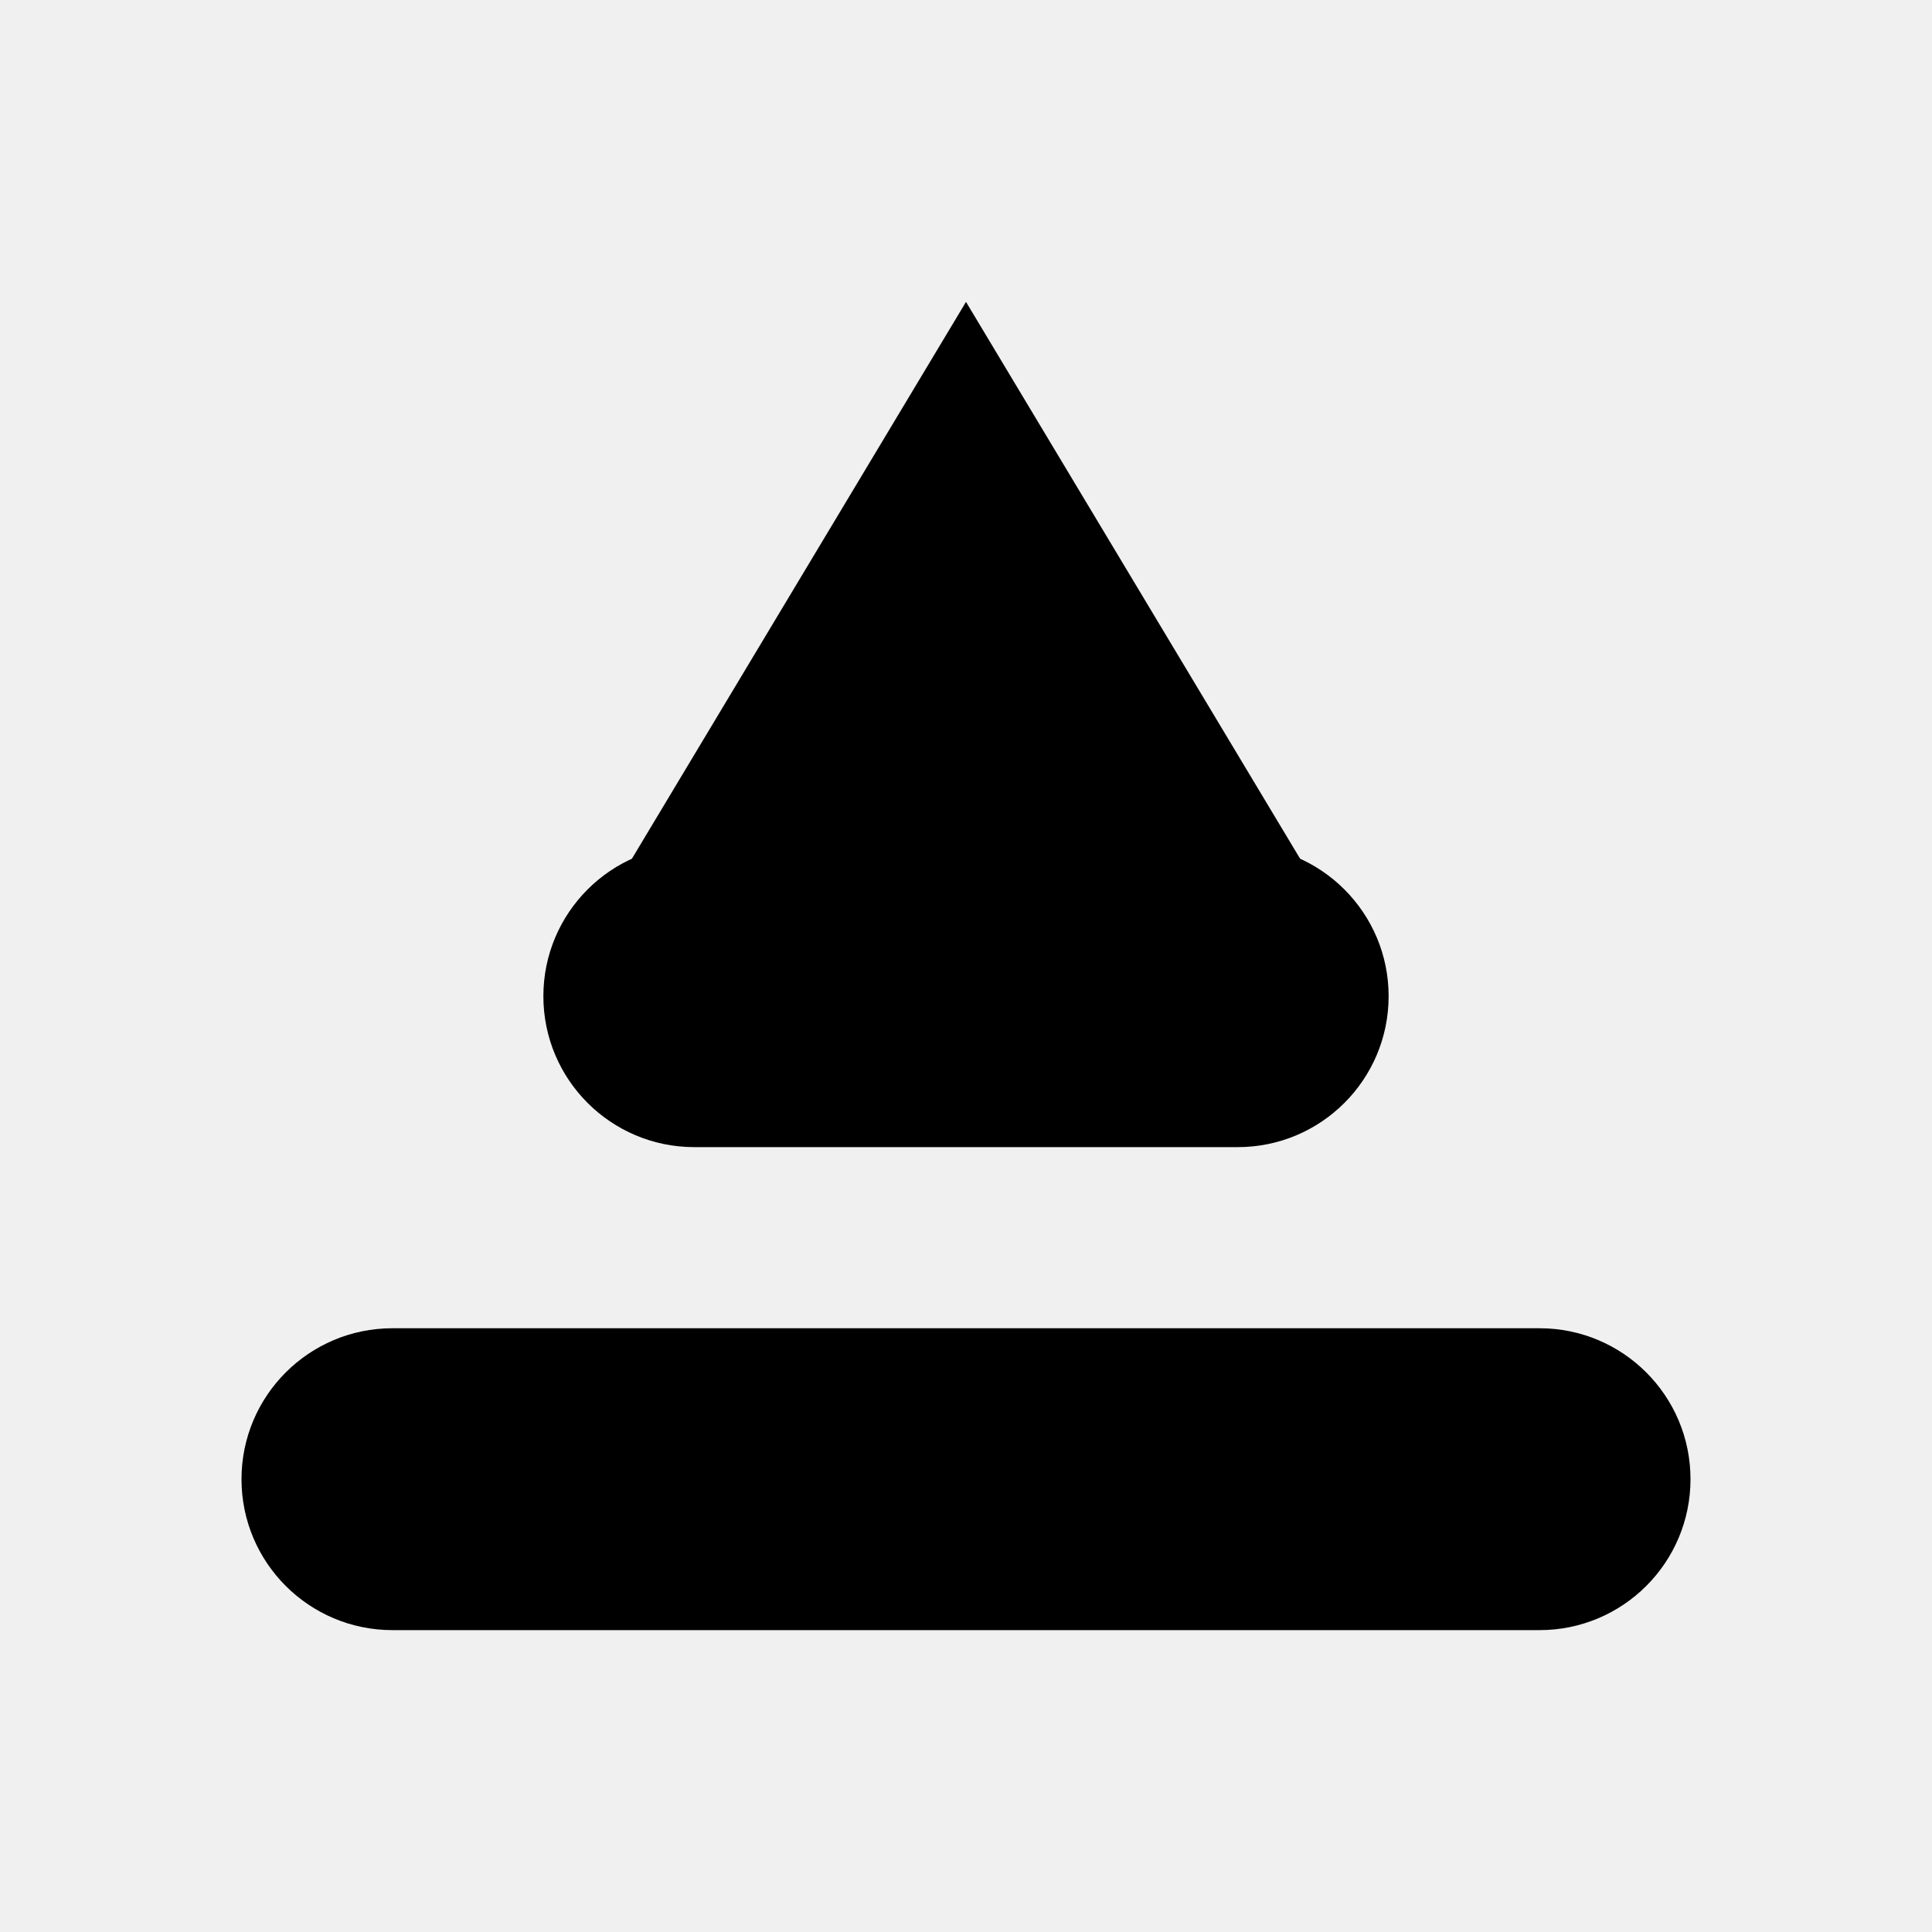
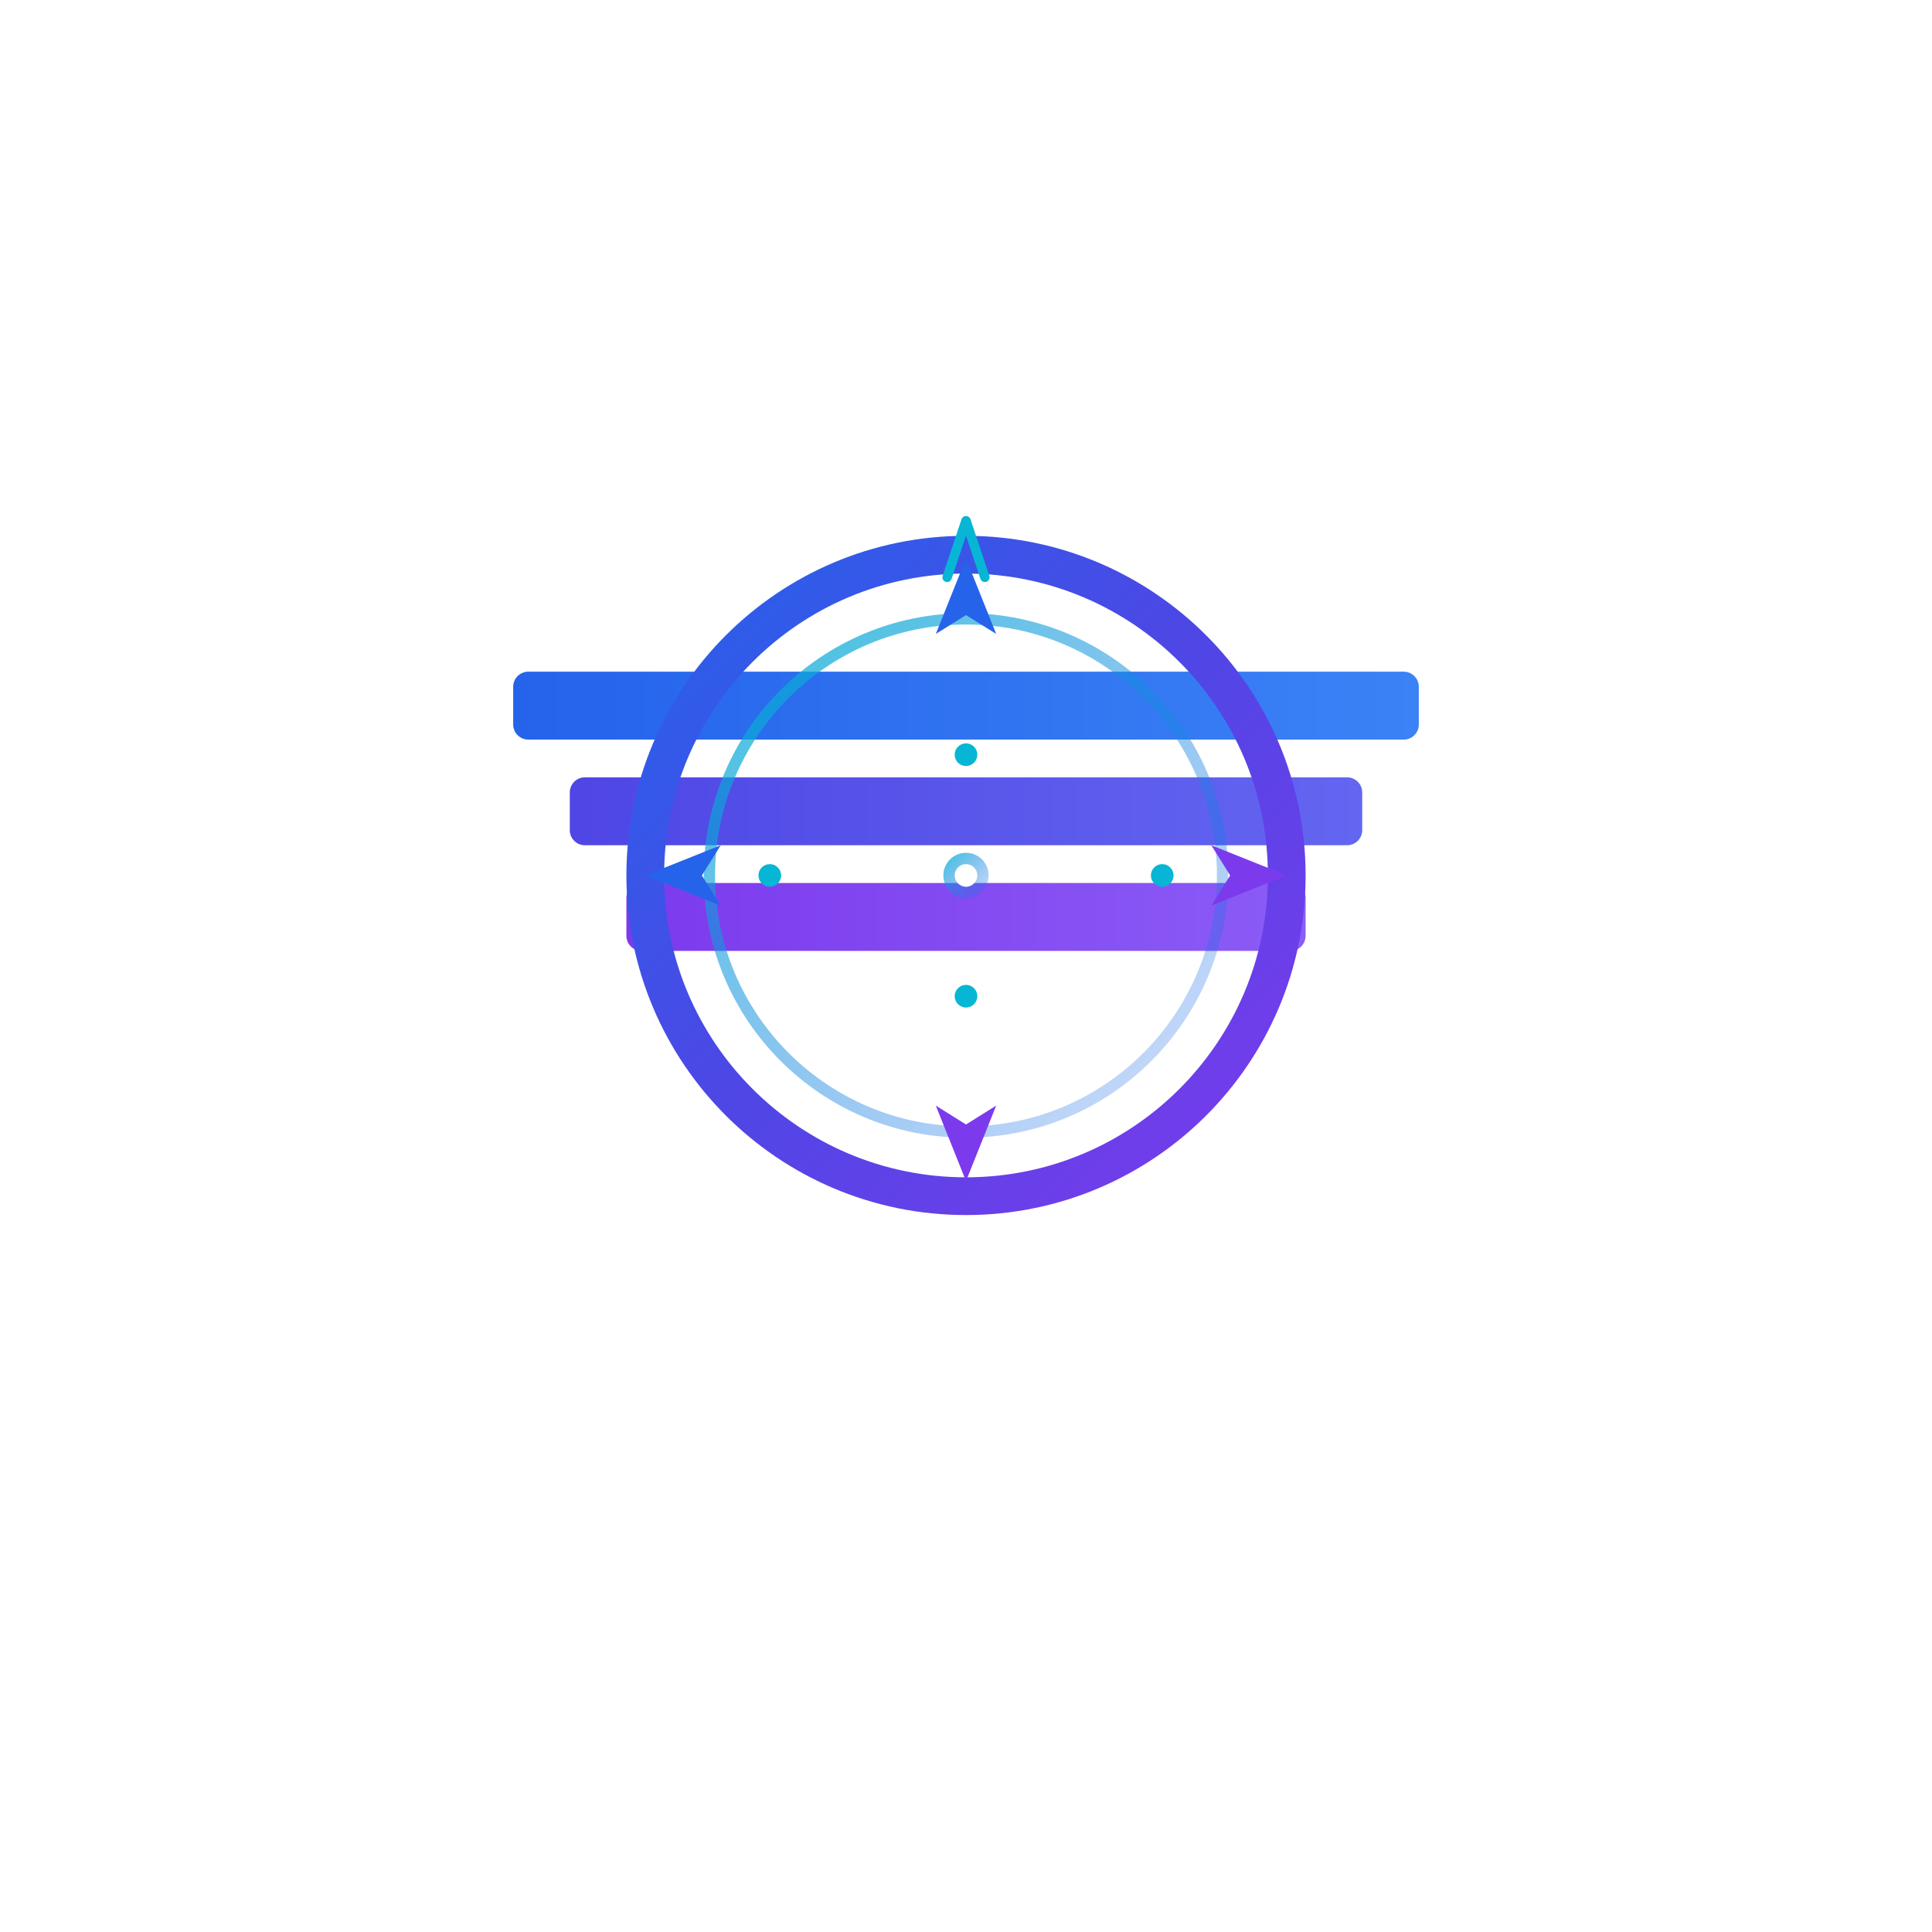
- <svg xmlns="http://www.w3.org/2000/svg" viewBox="0 0 32 32" fill="none">
-   <rect x="4" y="22" width="24" height="5" rx="2.5" fill="currentColor" />
-   <rect x="9" y="14" width="14" height="5" rx="2.5" fill="currentColor" />
-   <path d="M16 5 L22 15 L10 15 Z" fill="currentColor" />
+ <svg xmlns="http://www.w3.org/2000/svg" viewBox="0 0 512 512" width="512" height="512">
+   <defs>
+     <linearGradient id="mainGrad" x1="0%" y1="0%" x2="100%" y2="100%">
+       <stop offset="0%" style="stop-color:#2563EB" />
+       <stop offset="50%" style="stop-color:#4F46E5" />
+       <stop offset="100%" style="stop-color:#7C3AED" />
+     </linearGradient>
+     <linearGradient id="cyanHighlight" x1="0%" y1="0%" x2="100%" y2="100%">
+       <stop offset="0%" style="stop-color:#06B6D4;stop-opacity:0.8" />
+       <stop offset="100%" style="stop-color:#2563EB;stop-opacity:0.2" />
+     </linearGradient>
+     <linearGradient id="stackGrad1" x1="0%" y1="0%" x2="100%" y2="0%">
+       <stop offset="0%" style="stop-color:#2563EB" />
+       <stop offset="100%" style="stop-color:#3B82F6" />
+     </linearGradient>
+     <linearGradient id="stackGrad2" x1="0%" y1="0%" x2="100%" y2="0%">
+       <stop offset="0%" style="stop-color:#4F46E5" />
+       <stop offset="100%" style="stop-color:#6366F1" />
+     </linearGradient>
+     <linearGradient id="stackGrad3" x1="0%" y1="0%" x2="100%" y2="0%">
+       <stop offset="0%" style="stop-color:#7C3AED" />
+       <stop offset="100%" style="stop-color:#8B5CF6" />
+     </linearGradient>
+   </defs>
+   <rect width="512" height="512" fill="white" />
+   <g transform="translate(256, 268)">
+     <rect x="-120" y="-90" width="240" height="18" rx="4" fill="url(#stackGrad1)" />
+     <rect x="-105" y="-62" width="210" height="18" rx="4" fill="url(#stackGrad2)" />
+     <rect x="-90" y="-34" width="180" height="18" rx="4" fill="url(#stackGrad3)" />
+     <circle cx="0" cy="-36" r="85" fill="none" stroke="url(#mainGrad)" stroke-width="10" />
+     <circle cx="0" cy="-36" r="68" fill="none" stroke="url(#cyanHighlight)" stroke-width="3" />
+     <line x1="0" y1="-115" x2="0" y2="40" stroke="url(#mainGrad)" stroke-width="8" stroke-linecap="round" />
+     <line x1="-80" y1="-36" x2="80" y2="-36" stroke="url(#mainGrad)" stroke-width="8" stroke-linecap="round" />
+     <polygon points="0,-120 -8,-100 0,-105 8,-100" fill="#2563EB" />
+     <polygon points="0,45 -8,25 0,30 8,25" fill="#7C3AED" />
+     <polygon points="-85,-36 -65,-44 -70,-36 -65,-28" fill="#2563EB" />
+     <polygon points="85,-36 65,-44 70,-36 65,-28" fill="#7C3AED" />
+     <circle cx="0" cy="-36" r="6" fill="url(#cyanHighlight)" />
+     <circle cx="0" cy="-36" r="3" fill="white" />
+     <path d="M-5,-115 L0,-130 L5,-115" fill="none" stroke="#06B6D4" stroke-width="2.5" stroke-linecap="round" stroke-linejoin="round" />
+     <circle cx="0" cy="-68" r="3" fill="#06B6D4" />
+     <circle cx="0" cy="-4" r="3" fill="#06B6D4" />
+     <circle cx="-52" cy="-36" r="3" fill="#06B6D4" />
+     <circle cx="52" cy="-36" r="3" fill="#06B6D4" />
+   </g>
</svg>
